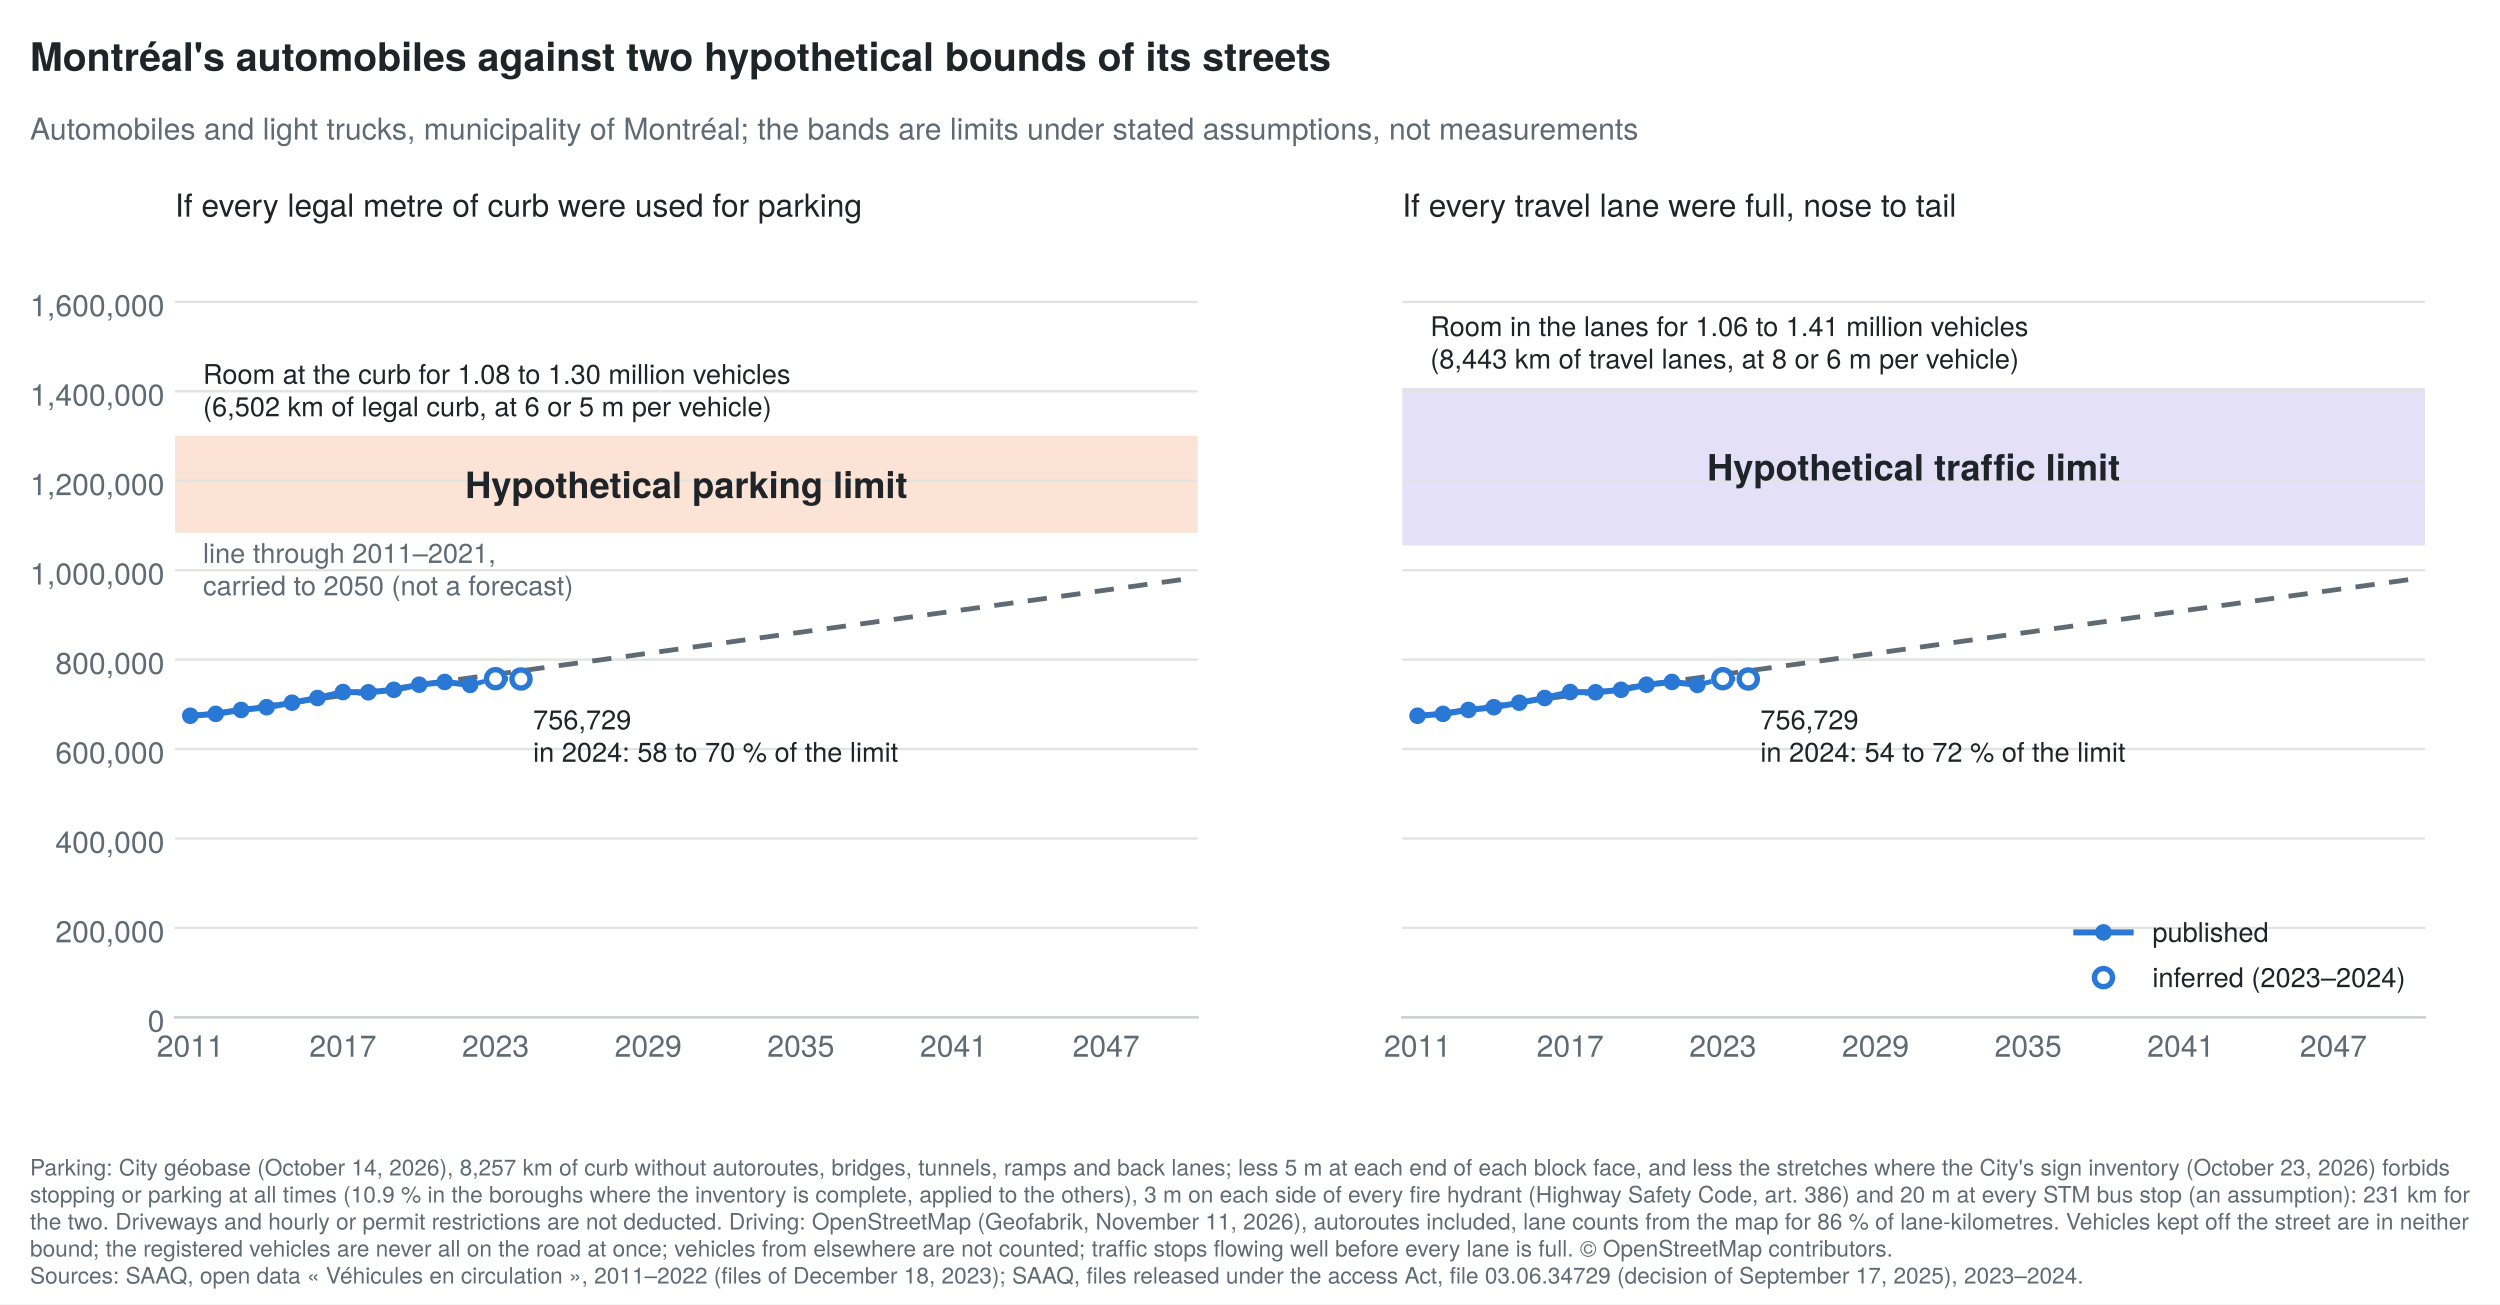
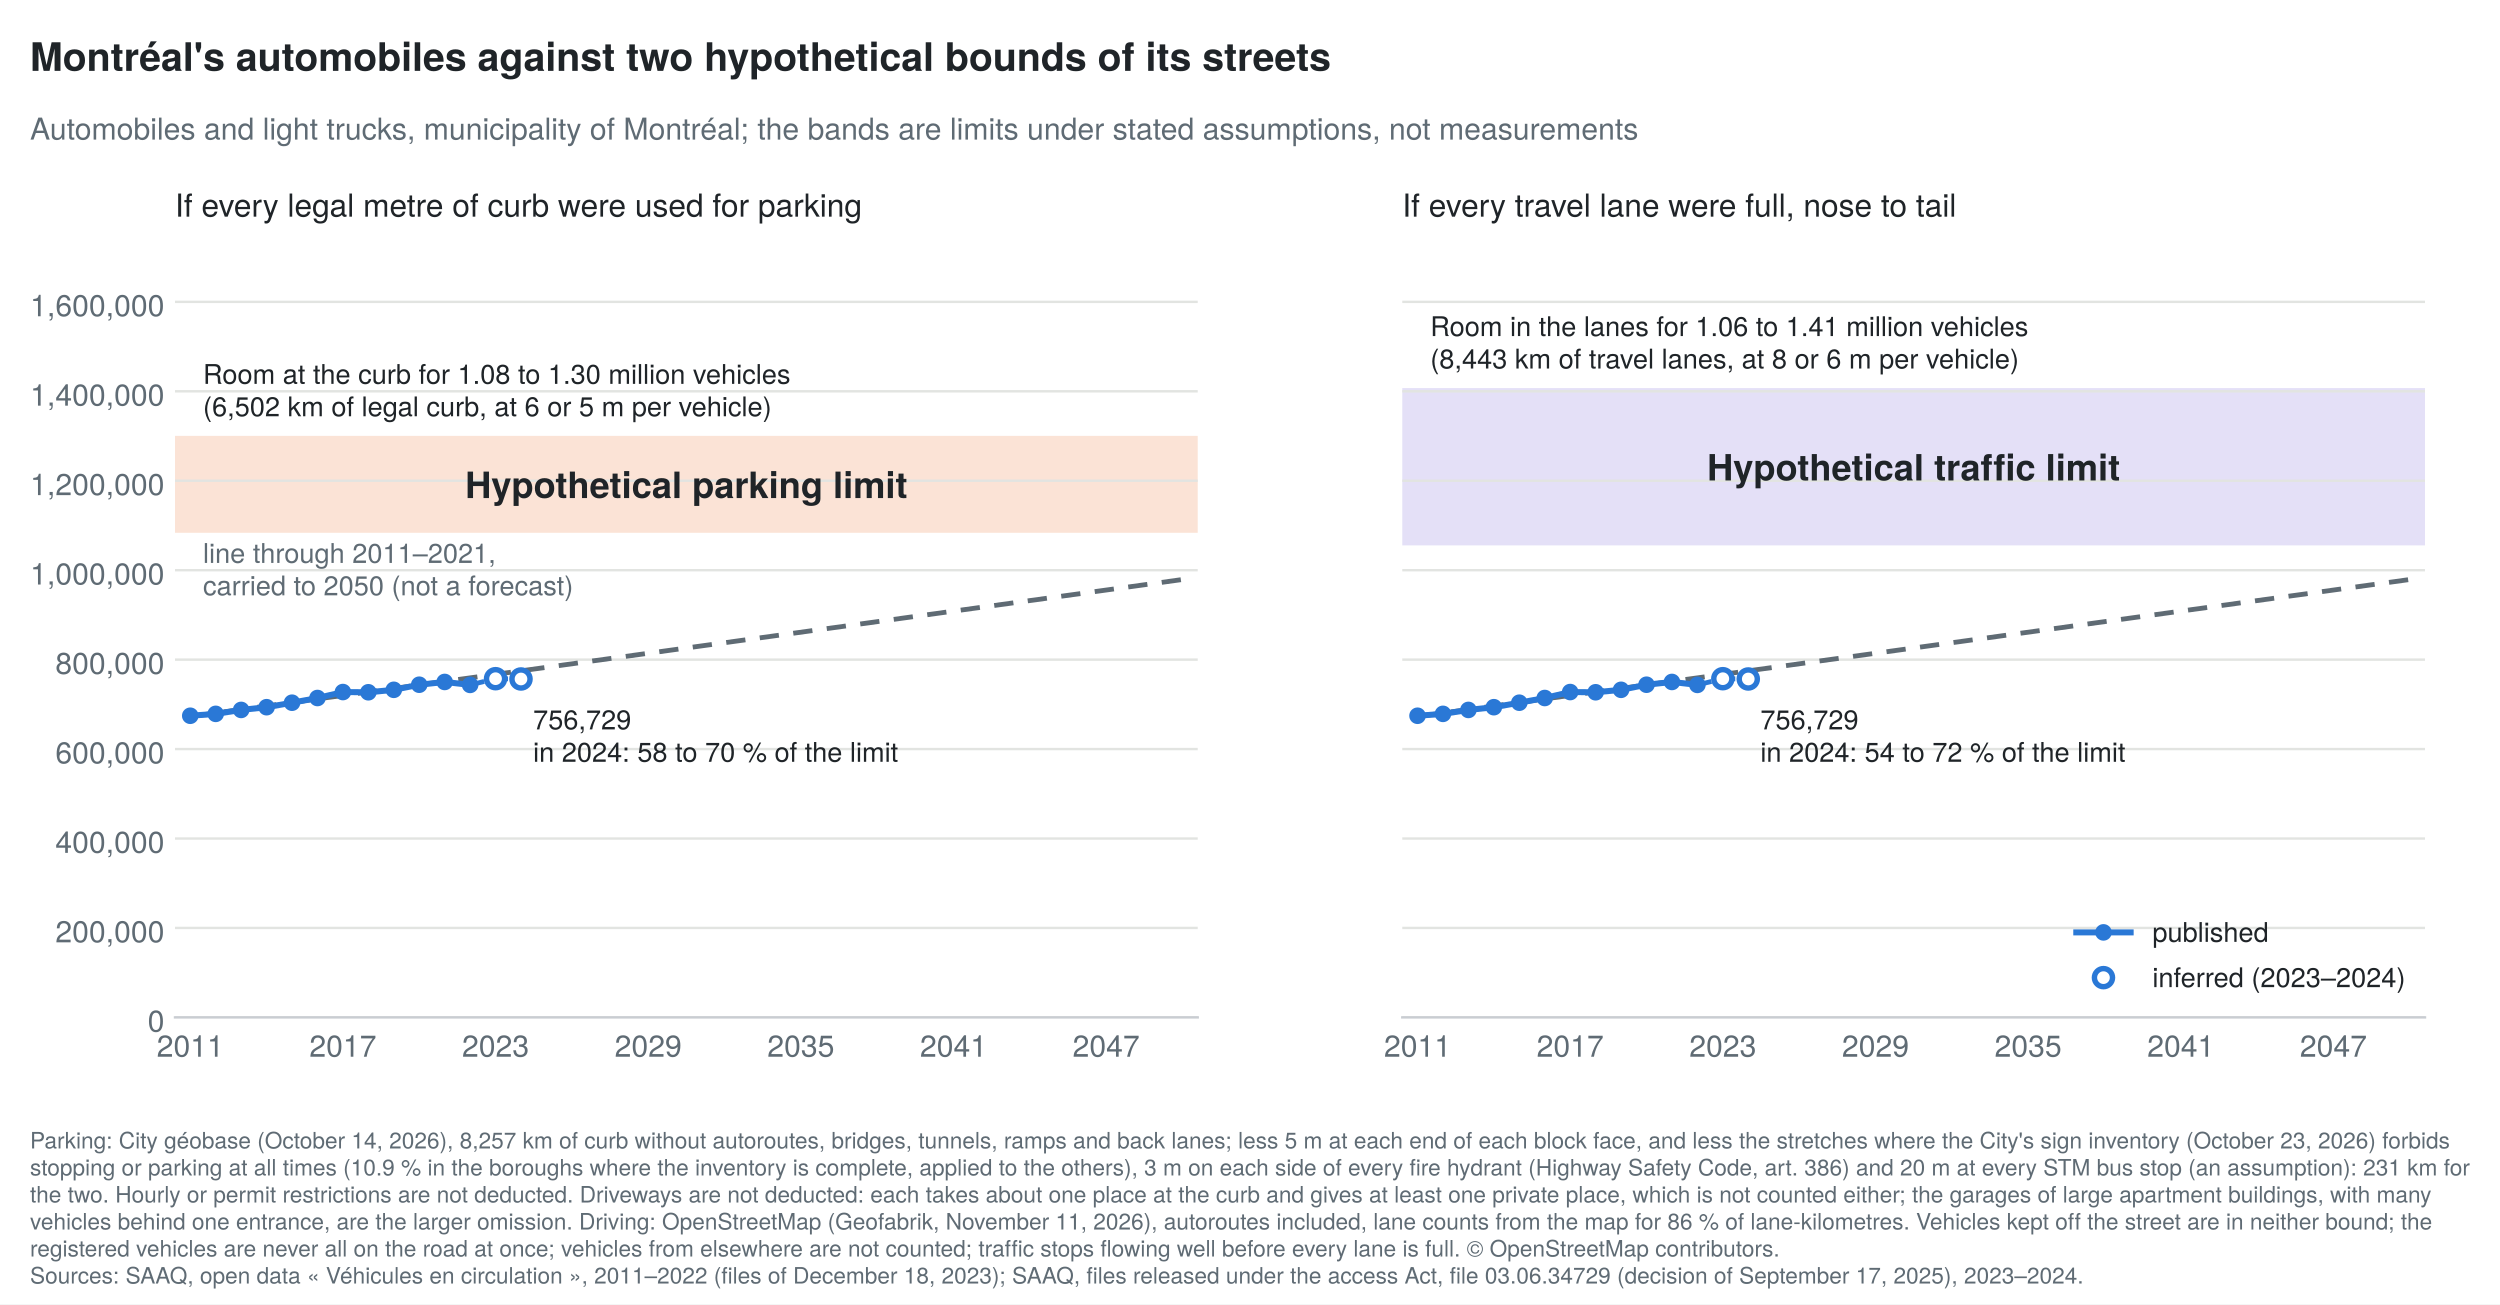
<svg xmlns="http://www.w3.org/2000/svg" xmlns:xlink="http://www.w3.org/1999/xlink" width="828pt" height="432pt" viewBox="0 0 828 432" version="1.1">
  <defs>
    <style type="text/css">*{stroke-linejoin: round; stroke-linecap: butt}</style>
  </defs>
  <g id="figure_1">
    <g id="patch_1">
      <path d="M 0 432  L 828 432  L 828 0  L 0 0  z " style="fill: #ffffff" />
    </g>
    <g id="axes_1">
      <g id="patch_2">
        <path d="M 57.96 336.96  L 396.687 336.96  L 396.687 77.76  L 57.96 77.76  z " style="fill: #ffffff" />
      </g>
      <g id="patch_3">
-         <path d="M 57.96 176.455  L 396.687 176.455  L 396.687 144.354  L 57.96 144.354  z " clip-path="url(#pe660af6d50)" style="fill: #fbe3d6" />
+         <path d="M 57.96 176.455  L 396.687 176.455  L 396.687 144.354  L 57.96 144.354  z " clip-path="url(#p8604d88300)" style="fill: #fbe3d6" />
      </g>
      <g id="matplotlib.axis_1">
        <g id="xtick_1">
          <g id="line2d_1" />
          <g id="text_1">
            <text style="font-size: 10px; font-family: 'Helvetica Neue'; text-anchor: middle; fill: #5f6b74" x="63.016" y="349.98" transform="rotate(-0 63.01563 349.98)">2011</text>
          </g>
        </g>
        <g id="xtick_2">
          <g id="line2d_2" />
          <g id="text_2">
            <text style="font-size: 10px; font-family: 'Helvetica Neue'; text-anchor: middle; fill: #5f6b74" x="113.572" y="349.98" transform="rotate(-0 113.5719 349.98)">2017</text>
          </g>
        </g>
        <g id="xtick_3">
          <g id="line2d_3" />
          <g id="text_3">
            <text style="font-size: 10px; font-family: 'Helvetica Neue'; text-anchor: middle; fill: #5f6b74" x="164.128" y="349.98" transform="rotate(-0 164.1283 349.98)">2023</text>
          </g>
        </g>
        <g id="xtick_4">
          <g id="line2d_4" />
          <g id="text_4">
            <text style="font-size: 10px; font-family: 'Helvetica Neue'; text-anchor: middle; fill: #5f6b74" x="214.685" y="349.98" transform="rotate(-0 214.6846 349.98)">2029</text>
          </g>
        </g>
        <g id="xtick_5">
          <g id="line2d_5" />
          <g id="text_5">
            <text style="font-size: 10px; font-family: 'Helvetica Neue'; text-anchor: middle; fill: #5f6b74" x="265.241" y="349.98" transform="rotate(-0 265.2409 349.98)">2035</text>
          </g>
        </g>
        <g id="xtick_6">
          <g id="line2d_6" />
          <g id="text_6">
            <text style="font-size: 10px; font-family: 'Helvetica Neue'; text-anchor: middle; fill: #5f6b74" x="315.797" y="349.98" transform="rotate(-0 315.7972 349.98)">2041</text>
          </g>
        </g>
        <g id="xtick_7">
          <g id="line2d_7" />
          <g id="text_7">
            <text style="font-size: 10px; font-family: 'Helvetica Neue'; text-anchor: middle; fill: #5f6b74" x="366.353" y="349.98" transform="rotate(-0 366.3535 349.98)">2047</text>
          </g>
        </g>
      </g>
      <g id="matplotlib.axis_2">
        <g id="ytick_1">
          <g id="line2d_8">
-             <path d="M 57.96 336.96  L 396.687 336.96  " clip-path="url(#pe660af6d50)" style="fill: none; stroke: #e2e4e1; stroke-width: 0.8; stroke-linecap: square" />
+             <path d="M 57.96 336.96  L 396.687 336.96  " clip-path="url(#p8604d88300)" style="fill: none; stroke: #e2e4e1; stroke-width: 0.8; stroke-linecap: square" />
          </g>
          <g id="line2d_9" />
          <g id="text_8">
            <text style="font-size: 10px; font-family: 'Helvetica Neue'; text-anchor: end; fill: #5f6b74" x="54.46" y="341.72" transform="rotate(-0 54.46 341.72)">0</text>
          </g>
        </g>
        <g id="ytick_2">
          <g id="line2d_10">
-             <path d="M 57.96 307.337  L 396.687 307.337  " clip-path="url(#pe660af6d50)" style="fill: none; stroke: #e2e4e1; stroke-width: 0.8; stroke-linecap: square" />
+             <path d="M 57.96 307.337  L 396.687 307.337  " clip-path="url(#p8604d88300)" style="fill: none; stroke: #e2e4e1; stroke-width: 0.8; stroke-linecap: square" />
          </g>
          <g id="line2d_11" />
          <g id="text_9">
            <text style="font-size: 10px; font-family: 'Helvetica Neue'; text-anchor: end; fill: #5f6b74" x="54.46" y="312.097" transform="rotate(-0 54.46 312.0971)">200,000</text>
          </g>
        </g>
        <g id="ytick_3">
          <g id="line2d_12">
-             <path d="M 57.96 277.714  L 396.687 277.714  " clip-path="url(#pe660af6d50)" style="fill: none; stroke: #e2e4e1; stroke-width: 0.8; stroke-linecap: square" />
+             <path d="M 57.96 277.714  L 396.687 277.714  " clip-path="url(#p8604d88300)" style="fill: none; stroke: #e2e4e1; stroke-width: 0.8; stroke-linecap: square" />
          </g>
          <g id="line2d_13" />
          <g id="text_10">
            <text style="font-size: 10px; font-family: 'Helvetica Neue'; text-anchor: end; fill: #5f6b74" x="54.46" y="282.474" transform="rotate(-0 54.46 282.4743)">400,000</text>
          </g>
        </g>
        <g id="ytick_4">
          <g id="line2d_14">
-             <path d="M 57.96 248.091  L 396.687 248.091  " clip-path="url(#pe660af6d50)" style="fill: none; stroke: #e2e4e1; stroke-width: 0.8; stroke-linecap: square" />
+             <path d="M 57.96 248.091  L 396.687 248.091  " clip-path="url(#p8604d88300)" style="fill: none; stroke: #e2e4e1; stroke-width: 0.8; stroke-linecap: square" />
          </g>
          <g id="line2d_15" />
          <g id="text_11">
            <text style="font-size: 10px; font-family: 'Helvetica Neue'; text-anchor: end; fill: #5f6b74" x="54.46" y="252.851" transform="rotate(-0 54.46 252.8514)">600,000</text>
          </g>
        </g>
        <g id="ytick_5">
          <g id="line2d_16">
-             <path d="M 57.96 218.469  L 396.687 218.469  " clip-path="url(#pe660af6d50)" style="fill: none; stroke: #e2e4e1; stroke-width: 0.8; stroke-linecap: square" />
+             <path d="M 57.96 218.469  L 396.687 218.469  " clip-path="url(#p8604d88300)" style="fill: none; stroke: #e2e4e1; stroke-width: 0.8; stroke-linecap: square" />
          </g>
          <g id="line2d_17" />
          <g id="text_12">
            <text style="font-size: 10px; font-family: 'Helvetica Neue'; text-anchor: end; fill: #5f6b74" x="54.46" y="223.229" transform="rotate(-0 54.46 223.2286)">800,000</text>
          </g>
        </g>
        <g id="ytick_6">
          <g id="line2d_18">
-             <path d="M 57.96 188.846  L 396.687 188.846  " clip-path="url(#pe660af6d50)" style="fill: none; stroke: #e2e4e1; stroke-width: 0.8; stroke-linecap: square" />
+             <path d="M 57.96 188.846  L 396.687 188.846  " clip-path="url(#p8604d88300)" style="fill: none; stroke: #e2e4e1; stroke-width: 0.8; stroke-linecap: square" />
          </g>
          <g id="line2d_19" />
          <g id="text_13">
            <text style="font-size: 10px; font-family: 'Helvetica Neue'; text-anchor: end; fill: #5f6b74" x="54.46" y="193.606" transform="rotate(-0 54.46 193.6057)">1,000,000</text>
          </g>
        </g>
        <g id="ytick_7">
          <g id="line2d_20">
-             <path d="M 57.96 159.223  L 396.687 159.223  " clip-path="url(#pe660af6d50)" style="fill: none; stroke: #e2e4e1; stroke-width: 0.8; stroke-linecap: square" />
+             <path d="M 57.96 159.223  L 396.687 159.223  " clip-path="url(#p8604d88300)" style="fill: none; stroke: #e2e4e1; stroke-width: 0.8; stroke-linecap: square" />
          </g>
          <g id="line2d_21" />
          <g id="text_14">
            <text style="font-size: 10px; font-family: 'Helvetica Neue'; text-anchor: end; fill: #5f6b74" x="54.46" y="163.983" transform="rotate(-0 54.46 163.9829)">1,200,000</text>
          </g>
        </g>
        <g id="ytick_8">
          <g id="line2d_22">
-             <path d="M 57.96 129.6  L 396.687 129.6  " clip-path="url(#pe660af6d50)" style="fill: none; stroke: #e2e4e1; stroke-width: 0.8; stroke-linecap: square" />
+             <path d="M 57.96 129.6  L 396.687 129.6  " clip-path="url(#p8604d88300)" style="fill: none; stroke: #e2e4e1; stroke-width: 0.8; stroke-linecap: square" />
          </g>
          <g id="line2d_23" />
          <g id="text_15">
            <text style="font-size: 10px; font-family: 'Helvetica Neue'; text-anchor: end; fill: #5f6b74" x="54.46" y="134.36" transform="rotate(-0 54.46 134.36)">1,400,000</text>
          </g>
        </g>
        <g id="ytick_9">
          <g id="line2d_24">
-             <path d="M 57.96 99.977  L 396.687 99.977  " clip-path="url(#pe660af6d50)" style="fill: none; stroke: #e2e4e1; stroke-width: 0.8; stroke-linecap: square" />
+             <path d="M 57.96 99.977  L 396.687 99.977  " clip-path="url(#p8604d88300)" style="fill: none; stroke: #e2e4e1; stroke-width: 0.8; stroke-linecap: square" />
          </g>
          <g id="line2d_25" />
          <g id="text_16">
            <text style="font-size: 10px; font-family: 'Helvetica Neue'; text-anchor: end; fill: #5f6b74" x="54.46" y="104.737" transform="rotate(-0 54.46 104.7371)">1,600,000</text>
          </g>
        </g>
      </g>
      <g id="line2d_26">
-         <path d="M 63.016 237.304  L 71.442 236.141  L 79.868 234.977  L 88.294 233.814  L 96.72 232.65  L 105.146 231.487  L 113.572 230.324  L 121.998 229.16  L 130.424 227.997  L 138.85 226.833  L 147.276 225.67  L 155.702 224.507  L 164.128 223.343  L 172.554 222.18  L 180.98 221.017  L 189.406 219.853  L 197.832 218.69  L 206.259 217.527  L 214.685 216.363  L 223.111 215.2  L 231.537 214.036  L 239.963 212.873  L 248.389 211.71  L 256.815 210.546  L 265.241 209.383  L 273.667 208.22  L 282.093 207.056  L 290.519 205.893  L 298.945 204.729  L 307.371 203.566  L 315.797 202.403  L 324.223 201.239  L 332.649 200.076  L 341.075 198.913  L 349.501 197.749  L 357.927 196.586  L 366.353 195.422  L 374.78 194.259  L 383.206 193.096  L 391.632 191.932  " clip-path="url(#pe660af6d50)" style="fill: none; stroke-dasharray: 6.4,4.8; stroke-dashoffset: 0; stroke: #5f6b74; stroke-width: 1.6" />
+         <path d="M 63.016 237.304  L 71.442 236.141  L 79.868 234.977  L 88.294 233.814  L 96.72 232.65  L 105.146 231.487  L 113.572 230.324  L 121.998 229.16  L 130.424 227.997  L 138.85 226.833  L 147.276 225.67  L 155.702 224.507  L 164.128 223.343  L 172.554 222.18  L 180.98 221.017  L 189.406 219.853  L 197.832 218.69  L 206.259 217.527  L 214.685 216.363  L 223.111 215.2  L 231.537 214.036  L 239.963 212.873  L 248.389 211.71  L 256.815 210.546  L 265.241 209.383  L 273.667 208.22  L 282.093 207.056  L 290.519 205.893  L 298.945 204.729  L 307.371 203.566  L 315.797 202.403  L 324.223 201.239  L 332.649 200.076  L 341.075 198.913  L 349.501 197.749  L 357.927 196.586  L 366.353 195.422  L 374.78 194.259  L 383.206 193.096  L 391.632 191.932  " clip-path="url(#p8604d88300)" style="fill: none; stroke-dasharray: 6.4,4.8; stroke-dashoffset: 0; stroke: #5f6b74; stroke-width: 1.6" />
      </g>
      <g id="line2d_27">
-         <path d="M 63.016 237.057  L 71.442 236.432  L 79.868 235.128  L 88.294 234.223  L 96.72 232.738  L 105.146 231.18  L 113.572 229.207  L 121.998 229.281  L 130.424 228.467  L 138.85 226.781  L 147.276 225.864  L 155.702 226.838  " clip-path="url(#pe660af6d50)" style="fill: none; stroke: #2a78d6; stroke-width: 2; stroke-linecap: square" />
+         <path d="M 63.016 237.057  L 71.442 236.432  L 79.868 235.128  L 88.294 234.223  L 96.72 232.738  L 105.146 231.18  L 113.572 229.207  L 121.998 229.281  L 130.424 228.467  L 138.85 226.781  L 147.276 225.864  L 155.702 226.838  " clip-path="url(#p8604d88300)" style="fill: none; stroke: #2a78d6; stroke-width: 2; stroke-linecap: square" />
        <defs>
-           <path id="m548c68c692" d="M 0 2.25  C 0.597 2.25 1.169 2.013 1.591 1.591  C 2.013 1.169 2.25 0.597 2.25 0  C 2.25 -0.597 2.013 -1.169 1.591 -1.591  C 1.169 -2.013 0.597 -2.25 0 -2.25  C -0.597 -2.25 -1.169 -2.013 -1.591 -1.591  C -2.013 -1.169 -2.25 -0.597 -2.25 0  C -2.25 0.597 -2.013 1.169 -1.591 1.591  C -1.169 2.013 -0.597 2.25 0 2.25  z " style="stroke: #2a78d6" />
+           <path id="m29b2294900" d="M 0 2.25  C 0.597 2.25 1.169 2.013 1.591 1.591  C 2.013 1.169 2.25 0.597 2.25 0  C 2.25 -0.597 2.013 -1.169 1.591 -1.591  C 1.169 -2.013 0.597 -2.25 0 -2.25  C -0.597 -2.25 -1.169 -2.013 -1.591 -1.591  C -2.013 -1.169 -2.25 -0.597 -2.25 0  C -2.25 0.597 -2.013 1.169 -1.591 1.591  C -1.169 2.013 -0.597 2.25 0 2.25  z " style="stroke: #2a78d6" />
        </defs>
-         <g clip-path="url(#pe660af6d50)">
-           <use xlink:href="#m548c68c692" x="63.016" y="237.057" style="fill: #2a78d6; stroke: #2a78d6" />
-           <use xlink:href="#m548c68c692" x="71.442" y="236.432" style="fill: #2a78d6; stroke: #2a78d6" />
-           <use xlink:href="#m548c68c692" x="79.868" y="235.128" style="fill: #2a78d6; stroke: #2a78d6" />
-           <use xlink:href="#m548c68c692" x="88.294" y="234.223" style="fill: #2a78d6; stroke: #2a78d6" />
-           <use xlink:href="#m548c68c692" x="96.72" y="232.738" style="fill: #2a78d6; stroke: #2a78d6" />
-           <use xlink:href="#m548c68c692" x="105.146" y="231.18" style="fill: #2a78d6; stroke: #2a78d6" />
-           <use xlink:href="#m548c68c692" x="113.572" y="229.207" style="fill: #2a78d6; stroke: #2a78d6" />
-           <use xlink:href="#m548c68c692" x="121.998" y="229.281" style="fill: #2a78d6; stroke: #2a78d6" />
-           <use xlink:href="#m548c68c692" x="130.424" y="228.467" style="fill: #2a78d6; stroke: #2a78d6" />
-           <use xlink:href="#m548c68c692" x="138.85" y="226.781" style="fill: #2a78d6; stroke: #2a78d6" />
-           <use xlink:href="#m548c68c692" x="147.276" y="225.864" style="fill: #2a78d6; stroke: #2a78d6" />
-           <use xlink:href="#m548c68c692" x="155.702" y="226.838" style="fill: #2a78d6; stroke: #2a78d6" />
+         <g clip-path="url(#p8604d88300)">
+           <use xlink:href="#m29b2294900" x="63.016" y="237.057" style="fill: #2a78d6; stroke: #2a78d6" />
+           <use xlink:href="#m29b2294900" x="71.442" y="236.432" style="fill: #2a78d6; stroke: #2a78d6" />
+           <use xlink:href="#m29b2294900" x="79.868" y="235.128" style="fill: #2a78d6; stroke: #2a78d6" />
+           <use xlink:href="#m29b2294900" x="88.294" y="234.223" style="fill: #2a78d6; stroke: #2a78d6" />
+           <use xlink:href="#m29b2294900" x="96.72" y="232.738" style="fill: #2a78d6; stroke: #2a78d6" />
+           <use xlink:href="#m29b2294900" x="105.146" y="231.18" style="fill: #2a78d6; stroke: #2a78d6" />
+           <use xlink:href="#m29b2294900" x="113.572" y="229.207" style="fill: #2a78d6; stroke: #2a78d6" />
+           <use xlink:href="#m29b2294900" x="121.998" y="229.281" style="fill: #2a78d6; stroke: #2a78d6" />
+           <use xlink:href="#m29b2294900" x="130.424" y="228.467" style="fill: #2a78d6; stroke: #2a78d6" />
+           <use xlink:href="#m29b2294900" x="138.85" y="226.781" style="fill: #2a78d6; stroke: #2a78d6" />
+           <use xlink:href="#m29b2294900" x="147.276" y="225.864" style="fill: #2a78d6; stroke: #2a78d6" />
+           <use xlink:href="#m29b2294900" x="155.702" y="226.838" style="fill: #2a78d6; stroke: #2a78d6" />
        </g>
      </g>
      <g id="line2d_28">
-         <path d="M 155.702 226.838  L 164.128 224.782  L 172.554 224.878  " clip-path="url(#pe660af6d50)" style="fill: none; stroke-dasharray: 4.8,3.2; stroke-dashoffset: 0; stroke: #2a78d6; stroke-width: 1.6" />
+         <path d="M 155.702 226.838  L 164.128 224.782  L 172.554 224.878  " clip-path="url(#p8604d88300)" style="fill: none; stroke-dasharray: 4.8,3.2; stroke-dashoffset: 0; stroke: #2a78d6; stroke-width: 1.6" />
      </g>
      <g id="line2d_29">
        <defs>
-           <path id="m0efb768708" d="M 0 3  C 0.796 3 1.559 2.684 2.121 2.121  C 2.684 1.559 3 0.796 3 0  C 3 -0.796 2.684 -1.559 2.121 -2.121  C 1.559 -2.684 0.796 -3 0 -3  C -0.796 -3 -1.559 -2.684 -2.121 -2.121  C -2.684 -1.559 -3 -0.796 -3 0  C -3 0.796 -2.684 1.559 -2.121 2.121  C -1.559 2.684 -0.796 3 0 3  z " style="stroke: #2a78d6; stroke-width: 1.8" />
+           <path id="m1fdbd1fc80" d="M 0 3  C 0.796 3 1.559 2.684 2.121 2.121  C 2.684 1.559 3 0.796 3 0  C 3 -0.796 2.684 -1.559 2.121 -2.121  C 1.559 -2.684 0.796 -3 0 -3  C -0.796 -3 -1.559 -2.684 -2.121 -2.121  C -2.684 -1.559 -3 -0.796 -3 0  C -3 0.796 -2.684 1.559 -2.121 2.121  C -1.559 2.684 -0.796 3 0 3  z " style="stroke: #2a78d6; stroke-width: 1.8" />
        </defs>
-         <g clip-path="url(#pe660af6d50)">
-           <use xlink:href="#m0efb768708" x="164.128" y="224.782" style="fill: #ffffff; stroke: #2a78d6; stroke-width: 1.8" />
-           <use xlink:href="#m0efb768708" x="172.554" y="224.878" style="fill: #ffffff; stroke: #2a78d6; stroke-width: 1.8" />
+         <g clip-path="url(#p8604d88300)">
+           <use xlink:href="#m1fdbd1fc80" x="164.128" y="224.782" style="fill: #ffffff; stroke: #2a78d6; stroke-width: 1.8" />
+           <use xlink:href="#m1fdbd1fc80" x="172.554" y="224.878" style="fill: #ffffff; stroke: #2a78d6; stroke-width: 1.8" />
        </g>
      </g>
      <g id="patch_4">
        <path d="M 57.96 336.96  L 396.687 336.96  " style="fill: none; stroke: #c9cdd2; stroke-width: 0.8; stroke-linejoin: miter; stroke-linecap: square" />
      </g>
      <g id="text_17">
        <text style="font-size: 9px; font-family: 'Helvetica Neue'; fill: #1f2428" transform="translate(67.22866 127.1307)">Room at the curb for 1.08 to 1.30 million vehicles</text>
        <text style="font-size: 9px; font-family: 'Helvetica Neue'; fill: #1f2428" transform="translate(67.22866 137.8677)">(6,502 km of legal curb, at 6 or 5 m per vehicle)</text>
      </g>
      <g id="text_18">
        <text style="font-weight: 700; font-size: 12px; font-family: 'Helvetica Neue'; text-anchor: middle; fill: #1f2428" x="227.324" y="164.953" transform="rotate(-0 227.3236 164.9526)">Hypothetical parking limit</text>
      </g>
      <g id="text_19">
        <text style="font-size: 9px; font-family: 'Helvetica Neue'; fill: #1f2428" transform="translate(176.5543 241.5716)">756,729</text>
        <text style="font-size: 9px; font-family: 'Helvetica Neue'; fill: #1f2428" transform="translate(176.5543 252.3086)">in 2024: 58 to 70 % of the limit</text>
      </g>
      <g id="text_20">
        <text style="font-size: 9px; font-family: 'Helvetica Neue'; fill: #5f6b74" transform="translate(67.22866 186.4337)">line through 2011–2021,</text>
        <text style="font-size: 9px; font-family: 'Helvetica Neue'; fill: #5f6b74" transform="translate(67.22866 197.1707)">carried to 2050 (not a forecast)</text>
      </g>
      <g id="text_21">
        <text style="font-size: 10.5px; font-family: 'Helvetica Neue'; text-anchor: start; fill: #1f2428" x="57.96" y="71.76" transform="rotate(-0 57.96 71.76)">If every legal metre of curb were used for parking</text>
      </g>
    </g>
    <g id="axes_2">
      <g id="patch_5">
        <path d="M 464.433 336.96  L 803.16 336.96  L 803.16 77.76  L 464.433 77.76  z " style="fill: #ffffff" />
      </g>
      <g id="patch_6">
-         <path d="M 464.433 180.642  L 803.16 180.642  L 803.16 128.537  L 464.433 128.537  z " clip-path="url(#p620bd6f0c4)" style="fill: #e4e0f7" />
+         <path d="M 464.433 180.642  L 803.16 180.642  L 803.16 128.537  L 464.433 128.537  z " clip-path="url(#pc44fce95f1)" style="fill: #e4e0f7" />
      </g>
      <g id="matplotlib.axis_3">
        <g id="xtick_8">
          <g id="line2d_30" />
          <g id="text_22">
            <text style="font-size: 10px; font-family: 'Helvetica Neue'; text-anchor: middle; fill: #5f6b74" x="469.488" y="349.98" transform="rotate(-0 469.4884 349.98)">2011</text>
          </g>
        </g>
        <g id="xtick_9">
          <g id="line2d_31" />
          <g id="text_23">
            <text style="font-size: 10px; font-family: 'Helvetica Neue'; text-anchor: middle; fill: #5f6b74" x="520.045" y="349.98" transform="rotate(-0 520.0447 349.98)">2017</text>
          </g>
        </g>
        <g id="xtick_10">
          <g id="line2d_32" />
          <g id="text_24">
            <text style="font-size: 10px; font-family: 'Helvetica Neue'; text-anchor: middle; fill: #5f6b74" x="570.601" y="349.98" transform="rotate(-0 570.601 349.98)">2023</text>
          </g>
        </g>
        <g id="xtick_11">
          <g id="line2d_33" />
          <g id="text_25">
            <text style="font-size: 10px; font-family: 'Helvetica Neue'; text-anchor: middle; fill: #5f6b74" x="621.157" y="349.98" transform="rotate(-0 621.1573 349.98)">2029</text>
          </g>
        </g>
        <g id="xtick_12">
          <g id="line2d_34" />
          <g id="text_26">
            <text style="font-size: 10px; font-family: 'Helvetica Neue'; text-anchor: middle; fill: #5f6b74" x="671.714" y="349.98" transform="rotate(-0 671.7136 349.98)">2035</text>
          </g>
        </g>
        <g id="xtick_13">
          <g id="line2d_35" />
          <g id="text_27">
            <text style="font-size: 10px; font-family: 'Helvetica Neue'; text-anchor: middle; fill: #5f6b74" x="722.27" y="349.98" transform="rotate(-0 722.2699 349.98)">2041</text>
          </g>
        </g>
        <g id="xtick_14">
          <g id="line2d_36" />
          <g id="text_28">
            <text style="font-size: 10px; font-family: 'Helvetica Neue'; text-anchor: middle; fill: #5f6b74" x="772.826" y="349.98" transform="rotate(-0 772.8262 349.98)">2047</text>
          </g>
        </g>
      </g>
      <g id="matplotlib.axis_4">
        <g id="ytick_10">
          <g id="line2d_37">
-             <path d="M 464.433 336.96  L 803.16 336.96  " clip-path="url(#p620bd6f0c4)" style="fill: none; stroke: #e2e4e1; stroke-width: 0.8; stroke-linecap: square" />
+             <path d="M 464.433 336.96  L 803.16 336.96  " clip-path="url(#pc44fce95f1)" style="fill: none; stroke: #e2e4e1; stroke-width: 0.8; stroke-linecap: square" />
          </g>
          <g id="line2d_38" />
        </g>
        <g id="ytick_11">
          <g id="line2d_39">
-             <path d="M 464.433 307.337  L 803.16 307.337  " clip-path="url(#p620bd6f0c4)" style="fill: none; stroke: #e2e4e1; stroke-width: 0.8; stroke-linecap: square" />
+             <path d="M 464.433 307.337  L 803.16 307.337  " clip-path="url(#pc44fce95f1)" style="fill: none; stroke: #e2e4e1; stroke-width: 0.8; stroke-linecap: square" />
          </g>
          <g id="line2d_40" />
        </g>
        <g id="ytick_12">
          <g id="line2d_41">
-             <path d="M 464.433 277.714  L 803.16 277.714  " clip-path="url(#p620bd6f0c4)" style="fill: none; stroke: #e2e4e1; stroke-width: 0.8; stroke-linecap: square" />
+             <path d="M 464.433 277.714  L 803.16 277.714  " clip-path="url(#pc44fce95f1)" style="fill: none; stroke: #e2e4e1; stroke-width: 0.8; stroke-linecap: square" />
          </g>
          <g id="line2d_42" />
        </g>
        <g id="ytick_13">
          <g id="line2d_43">
-             <path d="M 464.433 248.091  L 803.16 248.091  " clip-path="url(#p620bd6f0c4)" style="fill: none; stroke: #e2e4e1; stroke-width: 0.8; stroke-linecap: square" />
+             <path d="M 464.433 248.091  L 803.16 248.091  " clip-path="url(#pc44fce95f1)" style="fill: none; stroke: #e2e4e1; stroke-width: 0.8; stroke-linecap: square" />
          </g>
          <g id="line2d_44" />
        </g>
        <g id="ytick_14">
          <g id="line2d_45">
-             <path d="M 464.433 218.469  L 803.16 218.469  " clip-path="url(#p620bd6f0c4)" style="fill: none; stroke: #e2e4e1; stroke-width: 0.8; stroke-linecap: square" />
+             <path d="M 464.433 218.469  L 803.16 218.469  " clip-path="url(#pc44fce95f1)" style="fill: none; stroke: #e2e4e1; stroke-width: 0.8; stroke-linecap: square" />
          </g>
          <g id="line2d_46" />
        </g>
        <g id="ytick_15">
          <g id="line2d_47">
-             <path d="M 464.433 188.846  L 803.16 188.846  " clip-path="url(#p620bd6f0c4)" style="fill: none; stroke: #e2e4e1; stroke-width: 0.8; stroke-linecap: square" />
+             <path d="M 464.433 188.846  L 803.16 188.846  " clip-path="url(#pc44fce95f1)" style="fill: none; stroke: #e2e4e1; stroke-width: 0.8; stroke-linecap: square" />
          </g>
          <g id="line2d_48" />
        </g>
        <g id="ytick_16">
          <g id="line2d_49">
-             <path d="M 464.433 159.223  L 803.16 159.223  " clip-path="url(#p620bd6f0c4)" style="fill: none; stroke: #e2e4e1; stroke-width: 0.8; stroke-linecap: square" />
+             <path d="M 464.433 159.223  L 803.16 159.223  " clip-path="url(#pc44fce95f1)" style="fill: none; stroke: #e2e4e1; stroke-width: 0.8; stroke-linecap: square" />
          </g>
          <g id="line2d_50" />
        </g>
        <g id="ytick_17">
          <g id="line2d_51">
-             <path d="M 464.433 129.6  L 803.16 129.6  " clip-path="url(#p620bd6f0c4)" style="fill: none; stroke: #e2e4e1; stroke-width: 0.8; stroke-linecap: square" />
+             <path d="M 464.433 129.6  L 803.16 129.6  " clip-path="url(#pc44fce95f1)" style="fill: none; stroke: #e2e4e1; stroke-width: 0.8; stroke-linecap: square" />
          </g>
          <g id="line2d_52" />
        </g>
        <g id="ytick_18">
          <g id="line2d_53">
-             <path d="M 464.433 99.977  L 803.16 99.977  " clip-path="url(#p620bd6f0c4)" style="fill: none; stroke: #e2e4e1; stroke-width: 0.8; stroke-linecap: square" />
+             <path d="M 464.433 99.977  L 803.16 99.977  " clip-path="url(#pc44fce95f1)" style="fill: none; stroke: #e2e4e1; stroke-width: 0.8; stroke-linecap: square" />
          </g>
          <g id="line2d_54" />
        </g>
      </g>
      <g id="line2d_55">
-         <path d="M 469.488 237.304  L 477.914 236.141  L 486.34 234.977  L 494.767 233.814  L 503.193 232.65  L 511.619 231.487  L 520.045 230.324  L 528.471 229.16  L 536.897 227.997  L 545.323 226.833  L 553.749 225.67  L 562.175 224.507  L 570.601 223.343  L 579.027 222.18  L 587.453 221.017  L 595.879 219.853  L 604.305 218.69  L 612.731 217.527  L 621.157 216.363  L 629.583 215.2  L 638.009 214.036  L 646.435 212.873  L 654.861 211.71  L 663.288 210.546  L 671.714 209.383  L 680.14 208.22  L 688.566 207.056  L 696.992 205.893  L 705.418 204.729  L 713.844 203.566  L 722.27 202.403  L 730.696 201.239  L 739.122 200.076  L 747.548 198.913  L 755.974 197.749  L 764.4 196.586  L 772.826 195.422  L 781.252 194.259  L 789.678 193.096  L 798.104 191.932  " clip-path="url(#p620bd6f0c4)" style="fill: none; stroke-dasharray: 6.4,4.8; stroke-dashoffset: 0; stroke: #5f6b74; stroke-width: 1.6" />
+         <path d="M 469.488 237.304  L 477.914 236.141  L 486.34 234.977  L 494.767 233.814  L 503.193 232.65  L 511.619 231.487  L 520.045 230.324  L 528.471 229.16  L 536.897 227.997  L 545.323 226.833  L 553.749 225.67  L 562.175 224.507  L 570.601 223.343  L 579.027 222.18  L 587.453 221.017  L 595.879 219.853  L 604.305 218.69  L 612.731 217.527  L 621.157 216.363  L 629.583 215.2  L 638.009 214.036  L 646.435 212.873  L 654.861 211.71  L 663.288 210.546  L 671.714 209.383  L 680.14 208.22  L 688.566 207.056  L 696.992 205.893  L 705.418 204.729  L 713.844 203.566  L 722.27 202.403  L 730.696 201.239  L 739.122 200.076  L 747.548 198.913  L 755.974 197.749  L 764.4 196.586  L 772.826 195.422  L 781.252 194.259  L 789.678 193.096  L 798.104 191.932  " clip-path="url(#pc44fce95f1)" style="fill: none; stroke-dasharray: 6.4,4.8; stroke-dashoffset: 0; stroke: #5f6b74; stroke-width: 1.6" />
      </g>
      <g id="line2d_56">
-         <path d="M 469.488 237.057  L 477.914 236.432  L 486.34 235.128  L 494.767 234.223  L 503.193 232.738  L 511.619 231.18  L 520.045 229.207  L 528.471 229.281  L 536.897 228.467  L 545.323 226.781  L 553.749 225.864  L 562.175 226.838  " clip-path="url(#p620bd6f0c4)" style="fill: none; stroke: #2a78d6; stroke-width: 2; stroke-linecap: square" />
-         <g clip-path="url(#p620bd6f0c4)">
-           <use xlink:href="#m548c68c692" x="469.488" y="237.057" style="fill: #2a78d6; stroke: #2a78d6" />
-           <use xlink:href="#m548c68c692" x="477.914" y="236.432" style="fill: #2a78d6; stroke: #2a78d6" />
-           <use xlink:href="#m548c68c692" x="486.34" y="235.128" style="fill: #2a78d6; stroke: #2a78d6" />
-           <use xlink:href="#m548c68c692" x="494.767" y="234.223" style="fill: #2a78d6; stroke: #2a78d6" />
-           <use xlink:href="#m548c68c692" x="503.193" y="232.738" style="fill: #2a78d6; stroke: #2a78d6" />
-           <use xlink:href="#m548c68c692" x="511.619" y="231.18" style="fill: #2a78d6; stroke: #2a78d6" />
-           <use xlink:href="#m548c68c692" x="520.045" y="229.207" style="fill: #2a78d6; stroke: #2a78d6" />
-           <use xlink:href="#m548c68c692" x="528.471" y="229.281" style="fill: #2a78d6; stroke: #2a78d6" />
-           <use xlink:href="#m548c68c692" x="536.897" y="228.467" style="fill: #2a78d6; stroke: #2a78d6" />
-           <use xlink:href="#m548c68c692" x="545.323" y="226.781" style="fill: #2a78d6; stroke: #2a78d6" />
-           <use xlink:href="#m548c68c692" x="553.749" y="225.864" style="fill: #2a78d6; stroke: #2a78d6" />
-           <use xlink:href="#m548c68c692" x="562.175" y="226.838" style="fill: #2a78d6; stroke: #2a78d6" />
+         <path d="M 469.488 237.057  L 477.914 236.432  L 486.34 235.128  L 494.767 234.223  L 503.193 232.738  L 511.619 231.18  L 520.045 229.207  L 528.471 229.281  L 536.897 228.467  L 545.323 226.781  L 553.749 225.864  L 562.175 226.838  " clip-path="url(#pc44fce95f1)" style="fill: none; stroke: #2a78d6; stroke-width: 2; stroke-linecap: square" />
+         <g clip-path="url(#pc44fce95f1)">
+           <use xlink:href="#m29b2294900" x="469.488" y="237.057" style="fill: #2a78d6; stroke: #2a78d6" />
+           <use xlink:href="#m29b2294900" x="477.914" y="236.432" style="fill: #2a78d6; stroke: #2a78d6" />
+           <use xlink:href="#m29b2294900" x="486.34" y="235.128" style="fill: #2a78d6; stroke: #2a78d6" />
+           <use xlink:href="#m29b2294900" x="494.767" y="234.223" style="fill: #2a78d6; stroke: #2a78d6" />
+           <use xlink:href="#m29b2294900" x="503.193" y="232.738" style="fill: #2a78d6; stroke: #2a78d6" />
+           <use xlink:href="#m29b2294900" x="511.619" y="231.18" style="fill: #2a78d6; stroke: #2a78d6" />
+           <use xlink:href="#m29b2294900" x="520.045" y="229.207" style="fill: #2a78d6; stroke: #2a78d6" />
+           <use xlink:href="#m29b2294900" x="528.471" y="229.281" style="fill: #2a78d6; stroke: #2a78d6" />
+           <use xlink:href="#m29b2294900" x="536.897" y="228.467" style="fill: #2a78d6; stroke: #2a78d6" />
+           <use xlink:href="#m29b2294900" x="545.323" y="226.781" style="fill: #2a78d6; stroke: #2a78d6" />
+           <use xlink:href="#m29b2294900" x="553.749" y="225.864" style="fill: #2a78d6; stroke: #2a78d6" />
+           <use xlink:href="#m29b2294900" x="562.175" y="226.838" style="fill: #2a78d6; stroke: #2a78d6" />
        </g>
      </g>
      <g id="line2d_57">
-         <path d="M 562.175 226.838  L 570.601 224.782  L 579.027 224.878  " clip-path="url(#p620bd6f0c4)" style="fill: none; stroke-dasharray: 4.8,3.2; stroke-dashoffset: 0; stroke: #2a78d6; stroke-width: 1.6" />
+         <path d="M 562.175 226.838  L 570.601 224.782  L 579.027 224.878  " clip-path="url(#pc44fce95f1)" style="fill: none; stroke-dasharray: 4.8,3.2; stroke-dashoffset: 0; stroke: #2a78d6; stroke-width: 1.6" />
      </g>
      <g id="line2d_58">
-         <g clip-path="url(#p620bd6f0c4)">
-           <use xlink:href="#m0efb768708" x="570.601" y="224.782" style="fill: #ffffff; stroke: #2a78d6; stroke-width: 1.8" />
-           <use xlink:href="#m0efb768708" x="579.027" y="224.878" style="fill: #ffffff; stroke: #2a78d6; stroke-width: 1.8" />
+         <g clip-path="url(#pc44fce95f1)">
+           <use xlink:href="#m1fdbd1fc80" x="570.601" y="224.782" style="fill: #ffffff; stroke: #2a78d6; stroke-width: 1.8" />
+           <use xlink:href="#m1fdbd1fc80" x="579.027" y="224.878" style="fill: #ffffff; stroke: #2a78d6; stroke-width: 1.8" />
        </g>
      </g>
      <g id="patch_7">
        <path d="M 464.433 336.96  L 803.16 336.96  " style="fill: none; stroke: #c9cdd2; stroke-width: 0.8; stroke-linejoin: miter; stroke-linecap: square" />
      </g>
      <g id="text_29">
        <text style="font-size: 9px; font-family: 'Helvetica Neue'; fill: #1f2428" transform="translate(473.7014 111.3131)">Room in the lanes for 1.06 to 1.41 million vehicles</text>
        <text style="font-size: 9px; font-family: 'Helvetica Neue'; fill: #1f2428" transform="translate(473.7014 122.0501)">(8,443 km of travel lanes, at 8 or 6 m per vehicle)</text>
      </g>
      <g id="text_30">
        <text style="font-weight: 700; font-size: 12px; font-family: 'Helvetica Neue'; text-anchor: middle; fill: #1f2428" x="633.796" y="159.137" transform="rotate(-0 633.7964 159.1375)">Hypothetical traffic limit</text>
      </g>
      <g id="text_31">
        <text style="font-size: 9px; font-family: 'Helvetica Neue'; fill: #1f2428" transform="translate(583.027 241.5716)">756,729</text>
        <text style="font-size: 9px; font-family: 'Helvetica Neue'; fill: #1f2428" transform="translate(583.027 252.3086)">in 2024: 54 to 72 % of the limit</text>
      </g>
      <g id="text_32">
        <text style="font-size: 10.5px; font-family: 'Helvetica Neue'; text-anchor: start; fill: #1f2428" x="464.433" y="71.76" transform="rotate(-0 464.4327 71.76)">If every travel lane were full, nose to tail</text>
      </g>
      <g id="legend_1">
        <g id="line2d_59">
          <path d="M 687.668 308.808  L 696.668 308.808  L 705.668 308.808  " style="fill: none; stroke: #2a78d6; stroke-width: 2; stroke-linecap: square" />
          <g>
-             <use xlink:href="#m548c68c692" x="696.668" y="308.808" style="fill: #2a78d6; stroke: #2a78d6" />
+             <use xlink:href="#m29b2294900" x="696.668" y="308.808" style="fill: #2a78d6; stroke: #2a78d6" />
          </g>
        </g>
        <g id="text_33">
          <text style="font-size: 9px; font-family: 'Helvetica Neue'; text-anchor: start; fill: #1f2428" x="712.867" y="311.958" transform="rotate(-0 712.8675 311.958)">published</text>
        </g>
        <g id="line2d_60">
          <g>
-             <use xlink:href="#m0efb768708" x="696.668" y="323.793" style="fill: #ffffff; stroke: #2a78d6; stroke-width: 1.8" />
+             <use xlink:href="#m1fdbd1fc80" x="696.668" y="323.793" style="fill: #ffffff; stroke: #2a78d6; stroke-width: 1.8" />
          </g>
        </g>
        <g id="text_34">
          <text style="font-size: 9px; font-family: 'Helvetica Neue'; text-anchor: start; fill: #1f2428" x="712.867" y="326.943" transform="rotate(-0 712.8675 326.943)">inferred (2023–2024)</text>
        </g>
      </g>
    </g>
    <g id="text_35">
      <text style="font-weight: 700; font-size: 13px; font-family: 'Helvetica Neue'; text-anchor: start; fill: #1f2428" x="9.936" y="23.475" transform="rotate(-0 9.936 23.475)">Montréal's automobiles against two hypothetical bounds of its streets</text>
    </g>
    <g id="text_36">
      <text style="font-size: 10px; font-family: 'Helvetica Neue'; text-anchor: start; fill: #5f6b74" x="9.936" y="46.24" transform="rotate(-0 9.936 46.24)">Automobiles and light trucks, municipality of Montréal; the bands are limits under stated assumptions, not measurements</text>
    </g>
    <g id="text_37">
-       <text style="font-size: 7.5px; font-family: 'Helvetica Neue'; fill: #5f6b74" transform="translate(9.936 389.3235)">Parking: City géobase (October 14, 2026), 8,257 km of curb without autoroutes, bridges, tunnels, ramps and back lanes; less 5 m at each end of each block face, and less the stretches where the City's sign inventory (October 23, 2026) forbids</text>
-       <text style="font-size: 7.5px; font-family: 'Helvetica Neue'; fill: #5f6b74" transform="translate(9.936 398.271)">stopping or parking at all times (10.9 % in the boroughs where the inventory is complete, applied to the others), 3 m on each side of every fire hydrant (Highway Safety Code, art. 386) and 20 m at every STM bus stop (an assumption): 231 km for</text>
-       <text style="font-size: 7.5px; font-family: 'Helvetica Neue'; fill: #5f6b74" transform="translate(9.936 407.2185)">the two. Driveways and hourly or permit restrictions are not deducted. Driving: OpenStreetMap (Geofabrik, November 11, 2026), autoroutes included, lane counts from the map for 86 % of lane-kilometres. Vehicles kept off the street are in neither</text>
-       <text style="font-size: 7.5px; font-family: 'Helvetica Neue'; fill: #5f6b74" transform="translate(9.936 416.166)">bound; the registered vehicles are never all on the road at once; vehicles from elsewhere are not counted; traffic stops flowing well before every lane is full. © OpenStreetMap contributors.</text>
+       <text style="font-size: 7.5px; font-family: 'Helvetica Neue'; fill: #5f6b74" transform="translate(9.936 380.376)">Parking: City géobase (October 14, 2026), 8,257 km of curb without autoroutes, bridges, tunnels, ramps and back lanes; less 5 m at each end of each block face, and less the stretches where the City's sign inventory (October 23, 2026) forbids</text>
+       <text style="font-size: 7.5px; font-family: 'Helvetica Neue'; fill: #5f6b74" transform="translate(9.936 389.3235)">stopping or parking at all times (10.9 % in the boroughs where the inventory is complete, applied to the others), 3 m on each side of every fire hydrant (Highway Safety Code, art. 386) and 20 m at every STM bus stop (an assumption): 231 km for</text>
+       <text style="font-size: 7.5px; font-family: 'Helvetica Neue'; fill: #5f6b74" transform="translate(9.936 398.271)">the two. Hourly or permit restrictions are not deducted. Driveways are not deducted: each takes about one place at the curb and gives at least one private place, which is not counted either; the garages of large apartment buildings, with many</text>
+       <text style="font-size: 7.5px; font-family: 'Helvetica Neue'; fill: #5f6b74" transform="translate(9.936 407.2185)">vehicles behind one entrance, are the larger omission. Driving: OpenStreetMap (Geofabrik, November 11, 2026), autoroutes included, lane counts from the map for 86 % of lane-kilometres. Vehicles kept off the street are in neither bound; the</text>
+       <text style="font-size: 7.5px; font-family: 'Helvetica Neue'; fill: #5f6b74" transform="translate(9.936 416.166)">registered vehicles are never all on the road at once; vehicles from elsewhere are not counted; traffic stops flowing well before every lane is full. © OpenStreetMap contributors.</text>
      <text style="font-size: 7.5px; font-family: 'Helvetica Neue'; fill: #5f6b74" transform="translate(9.936 425.1135)">Sources: SAAQ, open data « Véhicules en circulation », 2011–2022 (files of December 18, 2023); SAAQ, files released under the access Act, file 03.06.34729 (decision of September 17, 2025), 2023–2024.</text>
    </g>
  </g>
  <defs>
-     <clipPath id="pe660af6d50">
+     <clipPath id="p8604d88300">
      <rect x="57.96" y="77.76" width="338.727" height="259.2" />
    </clipPath>
-     <clipPath id="p620bd6f0c4">
+     <clipPath id="pc44fce95f1">
      <rect x="464.433" y="77.76" width="338.727" height="259.2" />
    </clipPath>
  </defs>
</svg>
